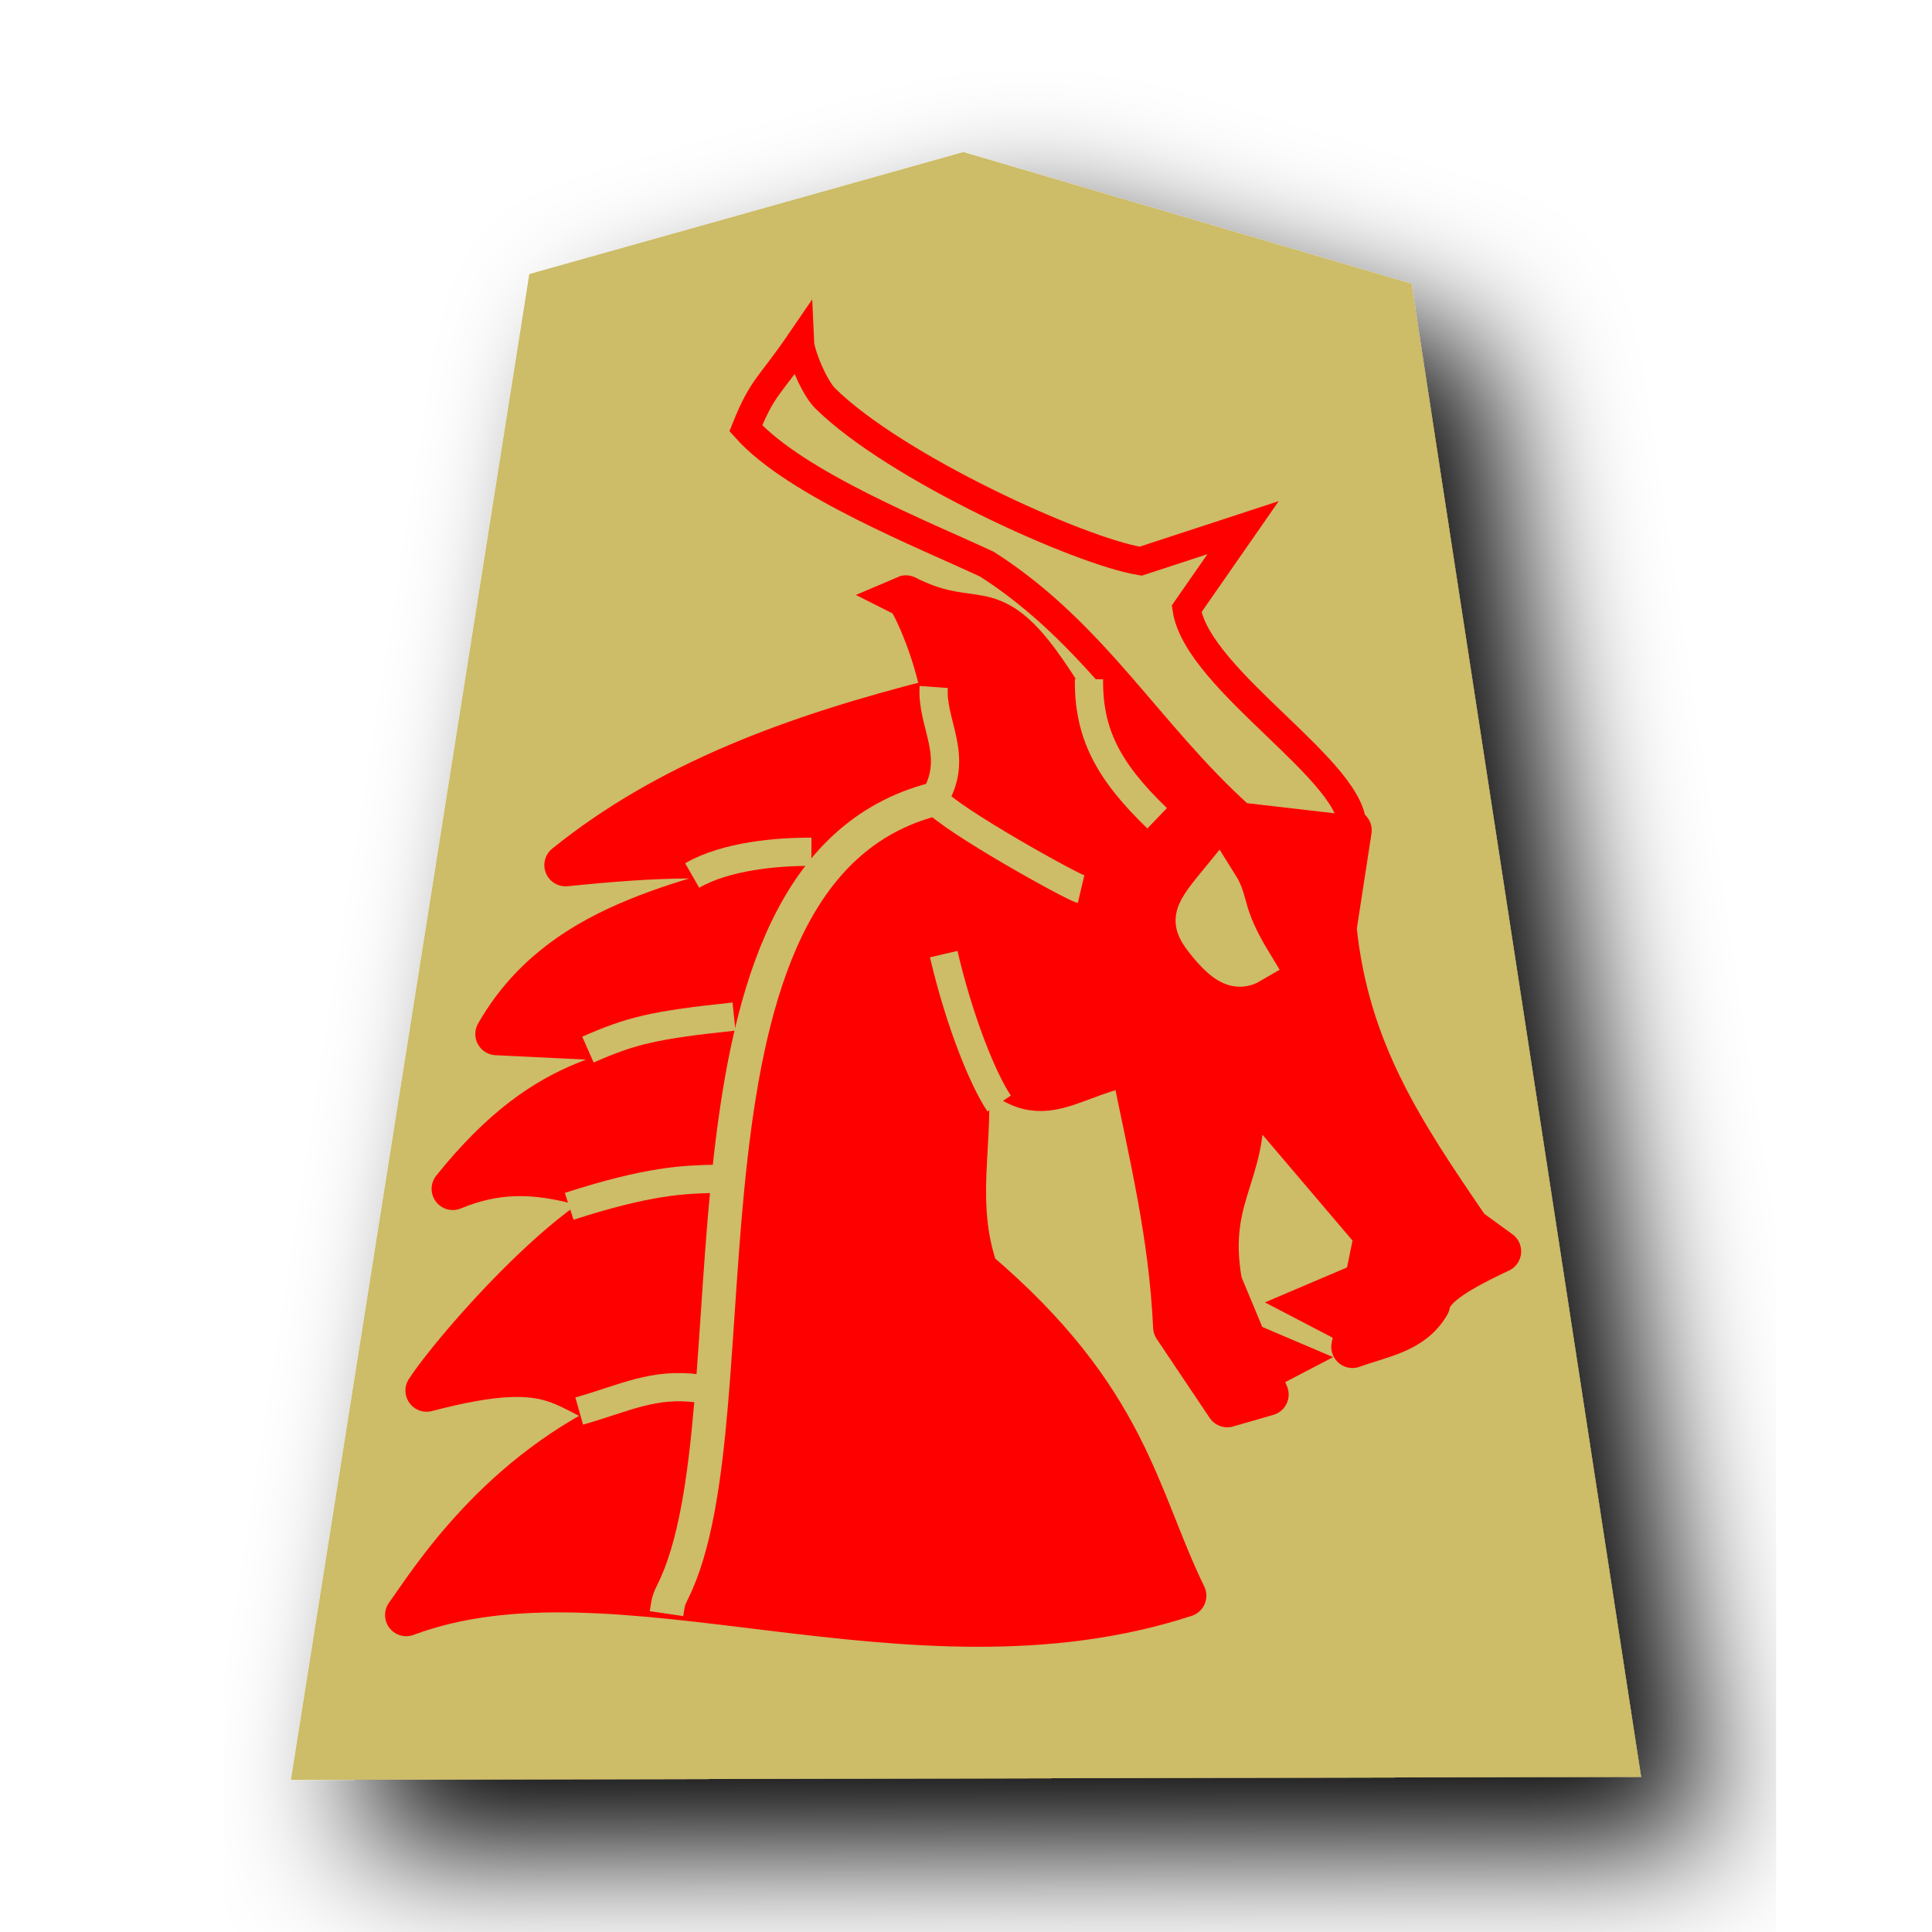
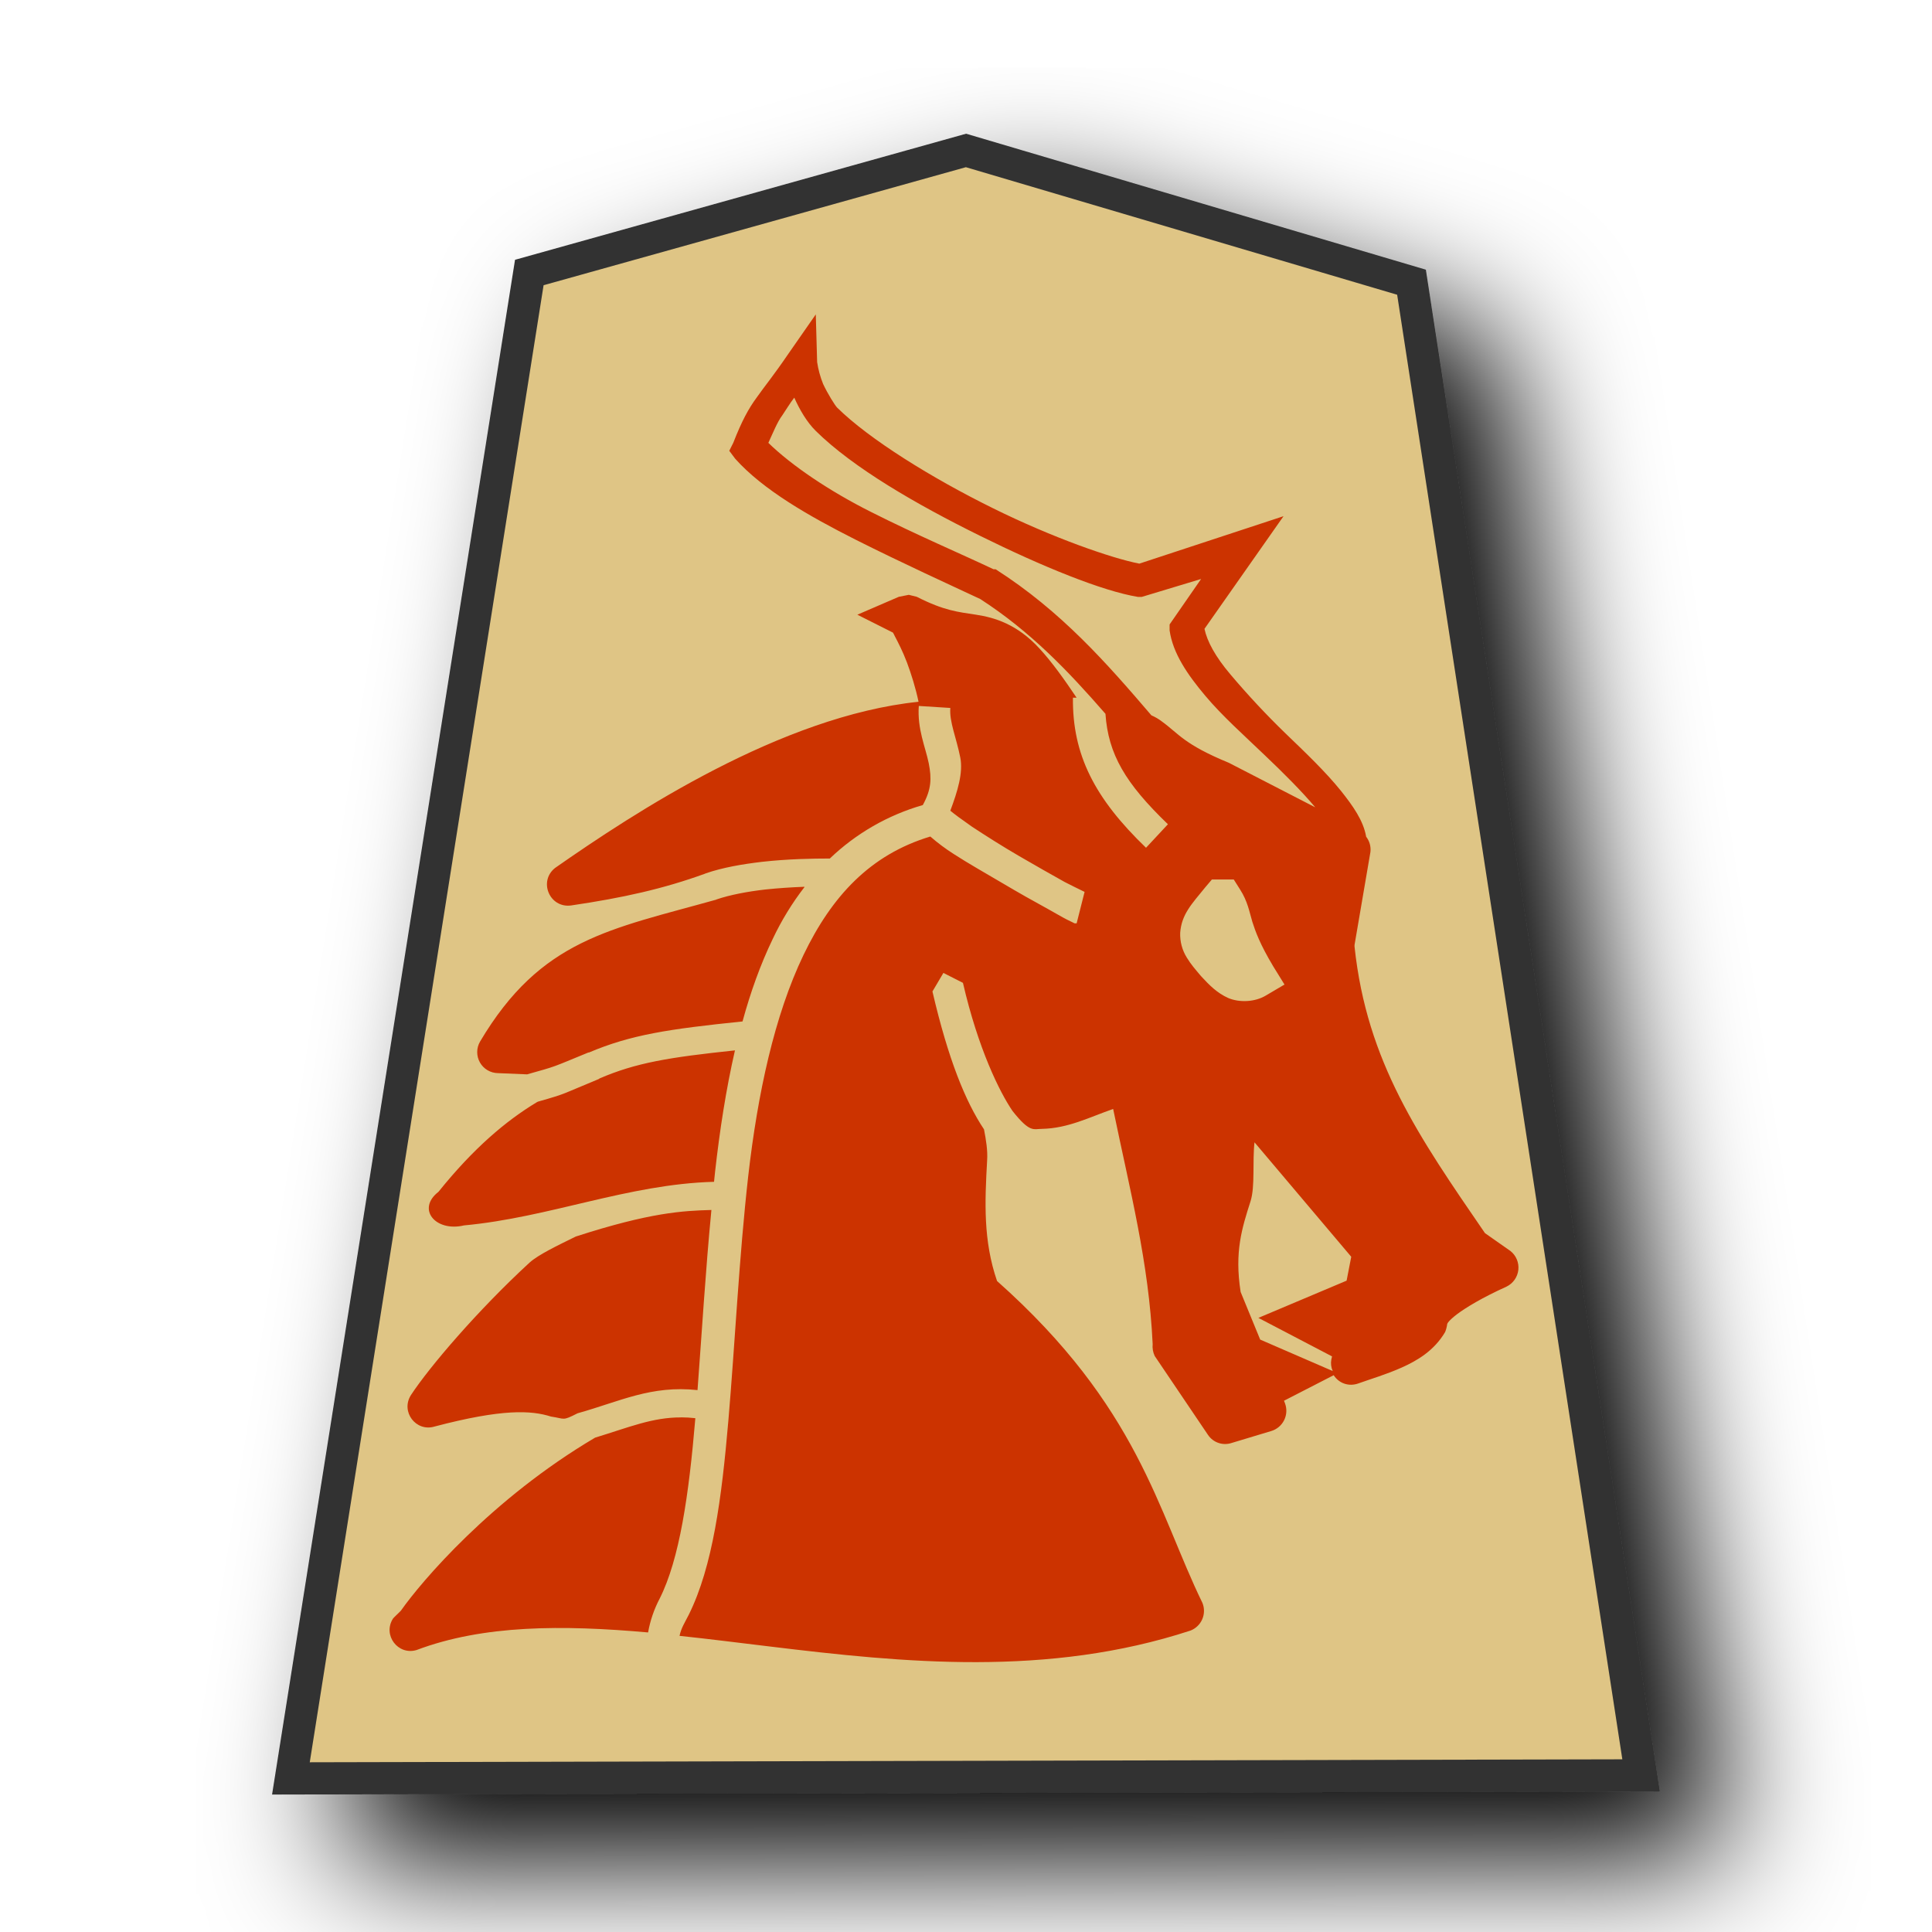
<svg xmlns="http://www.w3.org/2000/svg" viewBox="0 0 60 60">
  <defs>
-     <filter id="0UM_svg__a">
+     <filter id="0UM_svg__a" width="1.29" height="1.241" x="-.12" y="-.1">
      <feGaussianBlur in="SourceAlpha" result="blur" stdDeviation="2" />
      <feOffset dx="2" dy="2" result="offsetBlur" />
      <feBlend in="SourceGraphic" in2="offsetBlur" />
    </filter>
  </defs>
  <g fill="#fdc9dd" filter="url(#0UM_svg__a)" transform="translate(41.426 -1.827)scale(1.05)">
-     <path fill="#cdbc68" d="m-10.96 6.237-12.838 3.608-7.051 44.54 39.934-.09-6.79-44.163z" />
+     <path fill="#dfc585" stroke="#333" stroke-width=".952" d="M-10.882 6.19-23.798 9.8l-7.051 44.54 39.934-.09-6.79-44.163z" />
  </g>
-   <g stroke="red">
-     <g stroke-width="1.316">
-       <path fill="red" stroke-linejoin="round" d="M32.712 21.697c3.938.296 2.226.804 5.183 2.029l4.047 2.06-.468 3.039c.39 3.79 2.069 6.306 4.144 9.337l.965.701c-1.585.74-2.127 1.186-2.207 1.641-.509.876-1.471.994-2.374 1.323l.71-3.482-4.23-4.974c.541 2.991-1.099 3.504-.56 6.48l1.441 3.457-1.249.36-1.645-2.452c-.135-2.884-.735-5.27-1.32-8.163-2.502.486-3.072 2.128-5.625-1.501 1.23 2.717-.161 5.098.816 7.912 4.69 3.996 4.965 7.011 6.467 10.092-8.566 2.794-17.659-1.845-24.191.6.706-.97 2.827-4.46 6.985-6.26-2.237-.576-2.006-1.854-6.352-.711 1.003-1.531 6.063-7.254 7.481-5.838-2.217-.158-3.987-1.544-6.668-.426 3.087-3.846 5.262-3.438 7.792-4.498l-3.198-.154-3.237-.156c1.958-3.42 5.73-4.036 9.227-5.078-1.79-.611-4.477-.43-7.083-.168 3.18-2.567 7.093-4.007 11.512-5.128" />
-       <path fill="#cdbc68" stroke="#cdbc68" d="M37.807 27.51c.33.522.142.923 1.025 2.378-.403.238-.736.029-1.172-.453-.675-.8-.686-.907.147-1.925z" />
-     </g>
-     <path fill="#cdbc68" stroke-width=".877" d="M41.988 25.762c.204-1.733-4.801-4.612-5.137-6.853l1.754-2.522-3.18 1.041c-1.928-.318-7.623-2.91-9.795-5.054-.355-.35-.77-1.383-.786-1.744-.959 1.403-1.152 1.353-1.682 2.671 1.55 1.734 5.567 3.32 7.493 4.223 3.364 2.154 5.01 5.256 7.883 7.838z" />
-     <path fill="red" stroke-width="1.316" d="M35.7 25.324c-1.298-.915-2.678-4.004-3.918-5.343-1.233-1.33-1.76-.5-3.649-1.456.114-.049 1.106 2.007 1.233 3.794.072 1.02-.691 2.1-.665 2.28.314 2.106 4.118 2.27 4.86 3.027" />
-     <path fill="red" stroke-width=".877" d="m42.018 41.379-1.71-.892 1.745-.743" />
-     <path fill="none" stroke="#cdbc68" stroke-width="1.05" d="M28.998 24.824c-8.739 2.263-5.372 19.126-8.102 24.6-.13.263-.14.304-.197.689" />
-     <path fill="none" stroke="#cdbc68" stroke-width=".877" d="M31.03 34.27c-.49-.719-1.23-2.53-1.722-4.639m6.628-4.219c-1.548-1.49-2.135-2.658-2.117-4.32m-.246 6.523c-.28-.066-4.004-2.132-4.575-2.79.83-1.326-.083-2.342 0-3.49" />
-     <path fill="red" stroke-width=".877" d="m38.667 43.079 1.71-.892-1.745-.743" />
-   </g>
-   <path fill="none" stroke="#cdbc68" stroke-width=".877" d="M25.199 26.452c-1.06-.003-2.643.127-3.703.737m1.299 4.381c-2.49.263-3.195.435-4.536 1.027m3.916 4.013c-.925.023-2.014.05-4.498.853m4.033 5.66c-1.422-.194-2.3.296-3.722.698" />
+   <path fill="#c30" d="m25.335 9.764-.854 1.227c-.464.68-.731.999-.978 1.35-.258.35-.464.73-.731 1.412l-.124.247.185.247c.865.968 2.29 1.781 3.743 2.515 1.454.731 2.925 1.4 3.866 1.841 1.565 1.01 2.746 2.252 3.889 3.565.086 1.255.617 2.157 1.94 3.43l-.68.73c-1.59-1.53-2.29-2.884-2.27-4.66h.114c-.381-.567-.762-1.105-1.16-1.535-.69-.751-1.395-.957-1.963-1.043-.567-.087-.989-.123-1.841-.556a7 7 0 0 0-.247-.061l-.31.061-1.288.556 1.105.556c.022.03.032.062.065.124.097.185.237.453.37.803.134.36.268.783.36 1.221-4.266.443-8.828 3.444-11.286 5.16-.525.412-.175 1.254.495 1.166 1.607-.237 2.863-.515 4.166-.989l.01-.006c.536-.185 1.146-.288 1.753-.36.803-.09 1.57-.103 2.107-.103a6.95 6.95 0 0 1 2.887-1.66c.268-.485.278-.824.185-1.298-.103-.505-.36-1.065-.309-1.78l.979.062c-.033.433.185.916.308 1.534.097.474-.085 1.062-.308 1.657.123.103.33.257.669.494.422.278.957.618 1.472.917.515.298 1.02.587 1.41.803.197.103.372.185.495.247.065.029.086.046.124.06l-.247.977h-.065c-.021-.01-.097-.051-.123-.061-.054-.025-.054-.028-.124-.061-.134-.068-.35-.196-.556-.31a46 46 0 0 1-1.412-.802c-.525-.31-1.089-.628-1.534-.917a6 6 0 0 1-.73-.545c-1.877.566-3.065 1.864-3.936 3.673-.906 1.885-1.427 4.317-1.719 6.871-.288 2.555-.412 5.215-.618 7.609s-.484 4.515-1.227 6.012c-.124.247-.237.412-.288.659.916.096 1.847.216 2.801.33 4.151.504 8.637.957 13.069-.495a.657.657 0 0 0 .37-.855c-1.393-2.857-1.98-6.089-6.38-10-.432-1.256-.38-2.45-.308-3.743.021-.308-.033-.638-.097-.967-.577-.865-1.11-2.174-1.601-4.282l.34-.576.607.308c.474 2.053 1.14 3.393 1.54 3.98.546.689.649.555.917.555.813-.018 1.465-.36 2.208-.618.525 2.547 1.108 4.76 1.227 7.302a.7.7 0 0 0 .064.37l1.657 2.454a.64.64 0 0 0 .73.247l1.228-.37a.657.657 0 0 0 .433-.855l-.033-.087 1.543-.793c.165.257.474.36.762.257.401-.144.865-.278 1.349-.494s1.009-.525 1.35-1.104a1 1 0 0 0 .064-.247c.002-.014.032-.097.309-.309.278-.206.762-.504 1.533-.854a.657.657 0 0 0 .124-1.105l-.793-.556c-2.054-2.992-3.668-5.312-4.05-8.892-.003-.02.001-.04 0-.062l.493-2.884a.65.65 0 0 0-.133-.473c-.087-.505-.412-.958-.783-1.425-.474-.587-1.086-1.173-1.717-1.779a25 25 0 0 1-1.718-1.84c-.463-.546-.72-1.02-.803-1.412l2.455-3.498-4.478 1.473c-.855-.165-2.69-.803-4.54-1.718-1.902-.937-3.85-2.145-4.848-3.13-.064-.067-.288-.422-.432-.73a3 3 0 0 1-.186-.68zm-.669 2.584c.165.37.391.762.67 1.036 1.166 1.15 3.137 2.287 5.092 3.252 1.955.967 3.81 1.72 4.909 1.901h.123l1.841-.556-.978 1.412v.185c.103.721.566 1.384 1.105 2.026.535.638 1.209 1.234 1.84 1.84.597.567 1.169 1.139 1.578 1.628l-2.682-1.382c-1.401-.577-1.545-.896-2.086-1.288a1.5 1.5 0 0 0-.32-.186c-1.384-1.617-2.799-3.233-4.838-4.537h-.064c-.978-.464-2.392-1.067-3.804-1.779-1.292-.648-2.469-1.443-3.19-2.147.144-.31.278-.65.433-.855.086-.124.247-.391.37-.546zm12.97 14.966h.68l.195.309c.237.37.288.69.38.999.098.308.238.7.65 1.388l.35.566-.577.34c-.34.206-.824.226-1.173.077-.34-.154-.577-.391-.824-.659l-.007-.009-.01-.009c-.174-.206-.318-.37-.442-.576a1.36 1.36 0 0 1-.206-.773c.043-.576.36-.895.783-1.416zm-12.659.226c-.38.014-.793.04-1.217.085-.546.063-1.092.165-1.514.31l.002.003c-3.301.926-5.45 1.222-7.34 4.41a.652.652 0 0 0 .556.979l.906.038.007-.002c.947-.267.72-.195 1.903-.68l.002.007c1.31-.556 2.475-.731 4.778-.968.247-.906.556-1.771.937-2.56a8.7 8.7 0 0 1 .989-1.616zm-2.148 5.08c-2.053.217-3.073.382-4.22.876l.004.007c-1.178.484-.968.443-1.908.71l-.033.017c-.957.576-1.968 1.43-3.054 2.782-.69.535-.096 1.254.793 1.044 2.666-.247 5.09-1.282 7.764-1.354l.032-.309c.144-1.286.34-2.562.618-3.774zm16.128 2.852 3.007 3.558-.144.742-2.74 1.156 2.288 1.196-.022.095a.6.6 0 0 0 .043.36l-2.253-.977-.607-1.479c-.196-1.252.043-1.987.309-2.822.144-.464.053-1.224.123-1.84zm-16.862 2.105h-.003c-.885.025-1.89.074-4.209.824-.566.278-1.169.566-1.44.813-1.608 1.48-3.11 3.24-3.68 4.11-.33.515.154 1.152.73.979 2.11-.556 3.006-.505 3.62-.31.443.064.34.145.824-.102 1.322-.37 2.281-.875 3.725-.72.134-1.775.247-3.687.432-5.6zm-.937 6.44h-.002v.002c-.896-.004-1.623.309-2.674.628-3.214 1.897-5.402 4.476-6.029 5.37-.032.04-.226.217-.247.248-.33.514.155 1.152.731.978 2.08-.783 4.525-.783 7.19-.546a3.6 3.6 0 0 1 .36-1.052c.619-1.229.907-3.225 1.106-5.584v-.018a4 4 0 0 0-.442-.026z" color="#000" enable-background="accumulate" overflow="visible" style="line-height:normal;font-variant-ligatures:normal;font-variant-position:normal;font-variant-caps:normal;font-variant-numeric:normal;font-variant-alternates:normal;font-variant-east-asian:normal;font-feature-settings:normal;font-variation-settings:normal;text-indent:0;text-align:start;text-decoration-line:none;text-decoration-style:solid;text-decoration-color:#000;text-transform:none;text-orientation:mixed;white-space:normal;shape-padding:0;shape-margin:0;inline-size:0;isolation:auto;mix-blend-mode:normal;solid-color:#000;solid-opacity:1" />
</svg>
